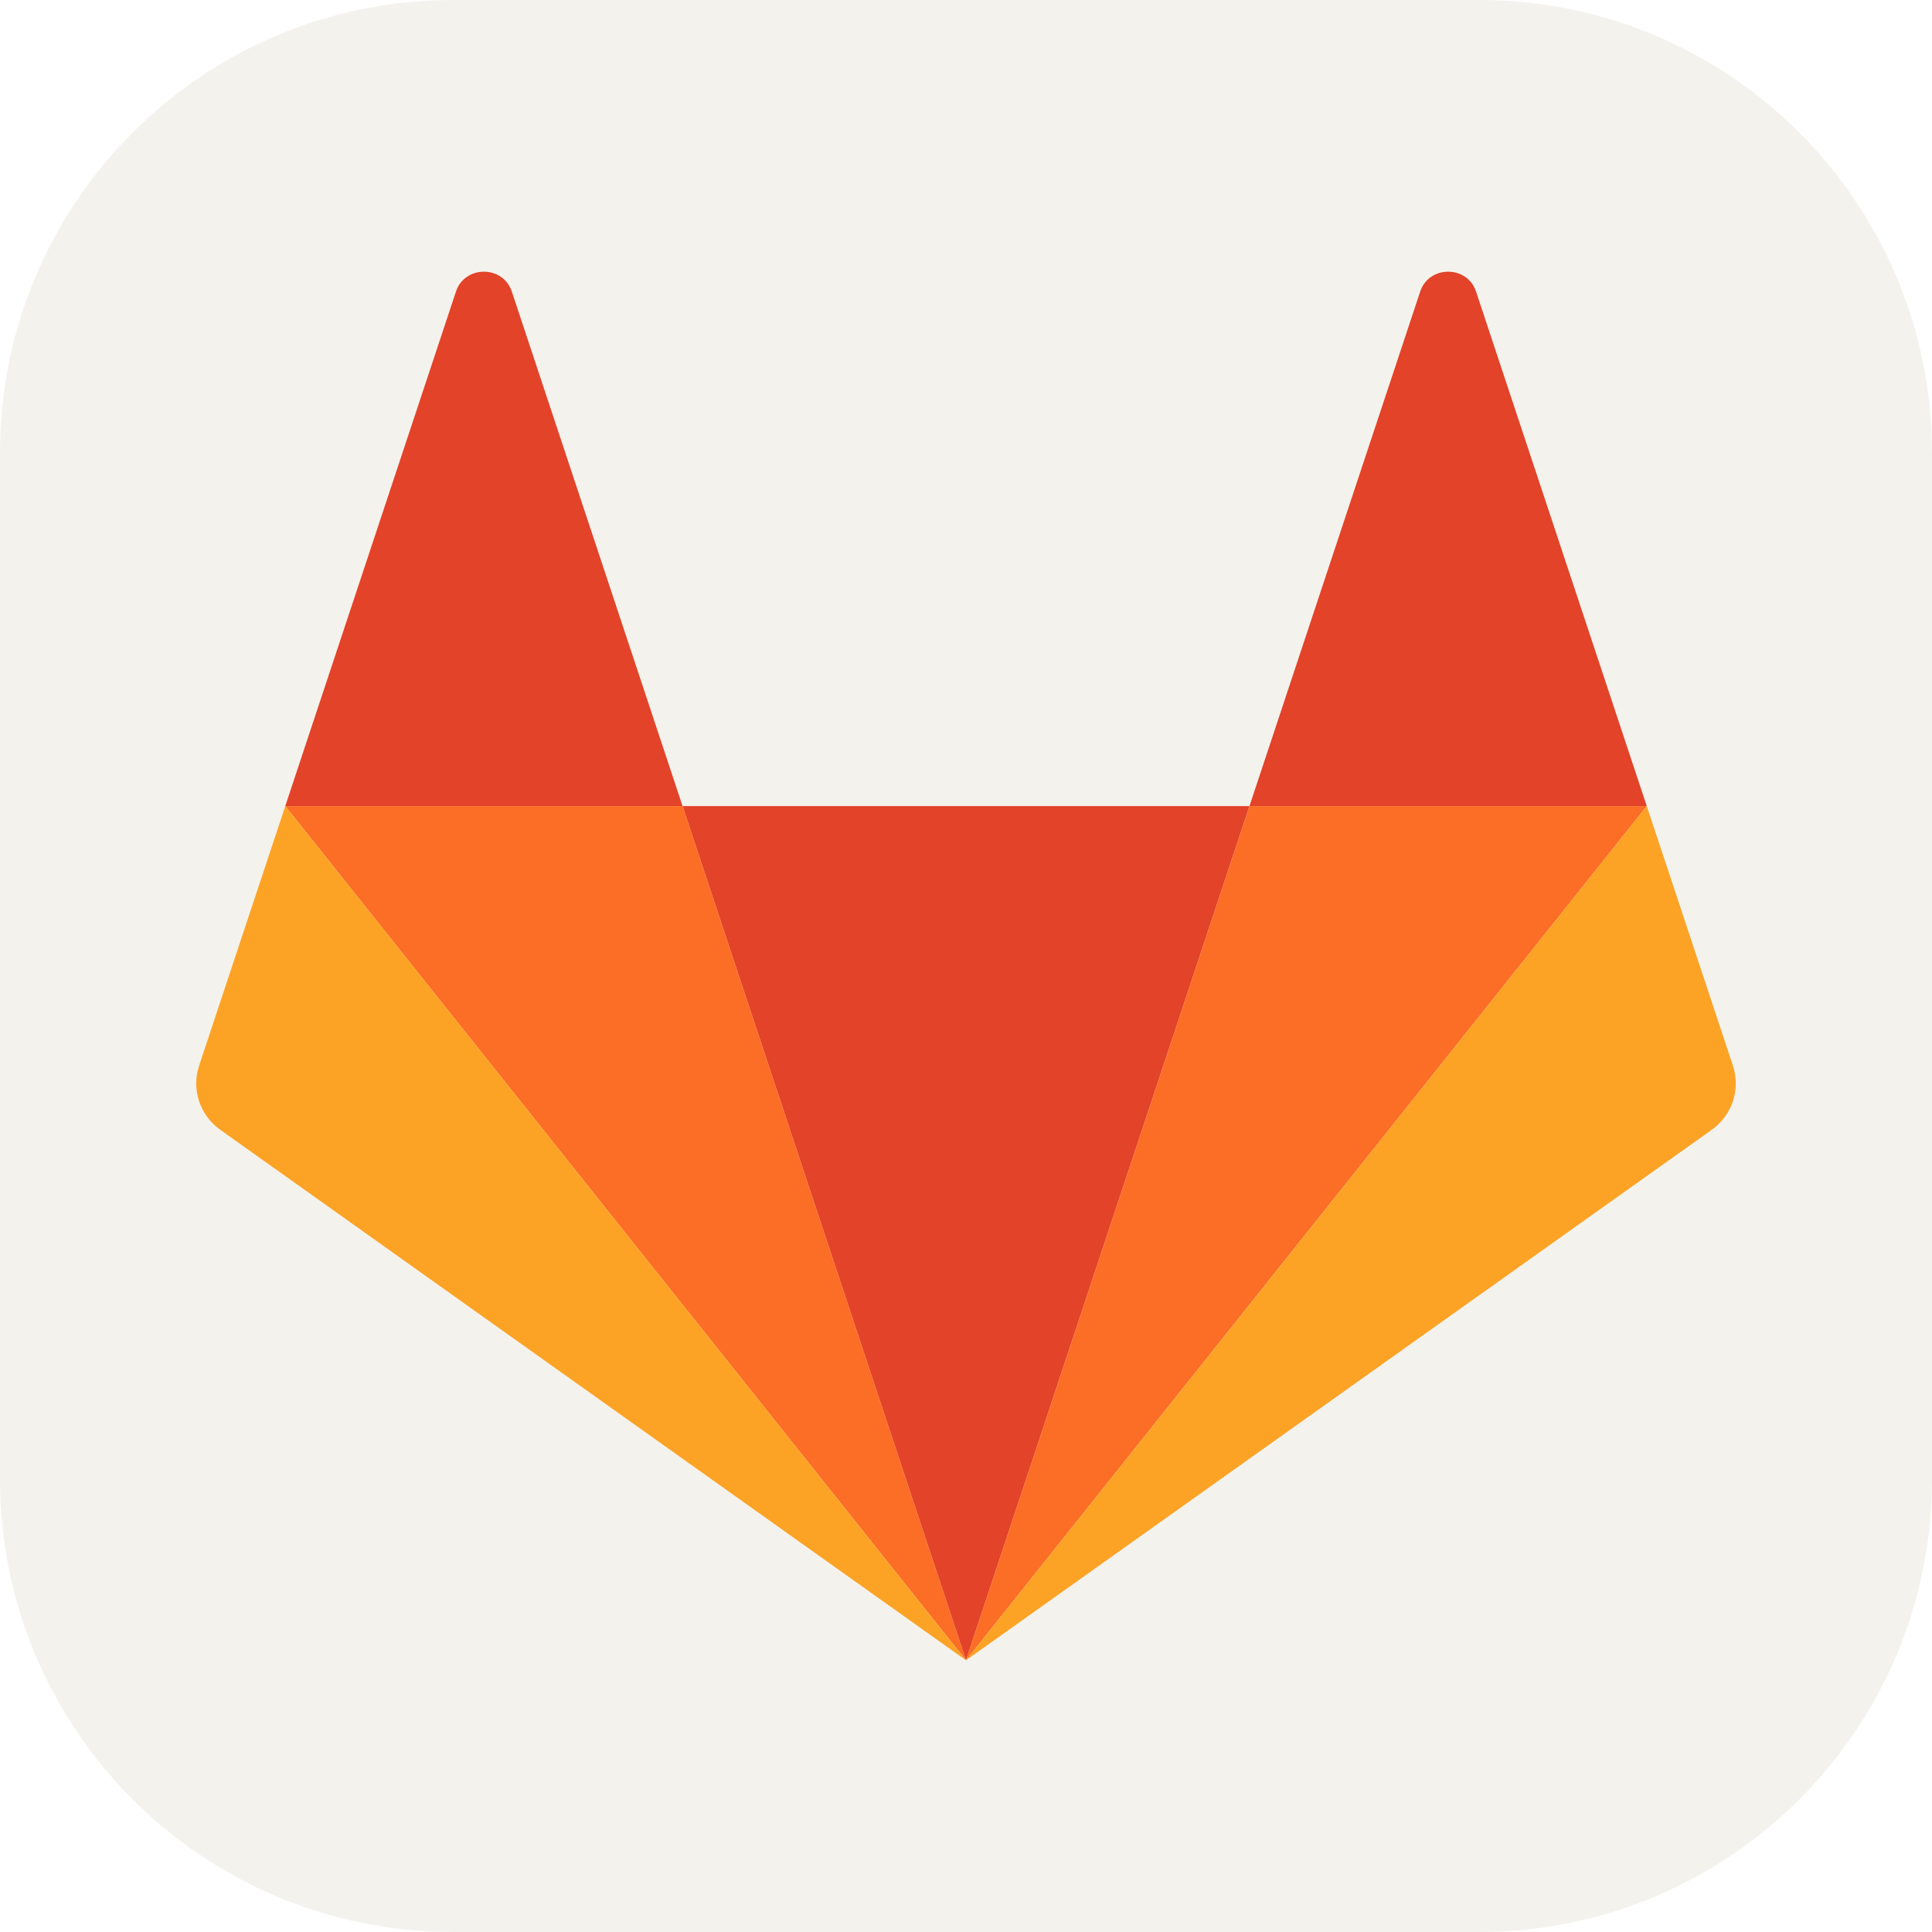
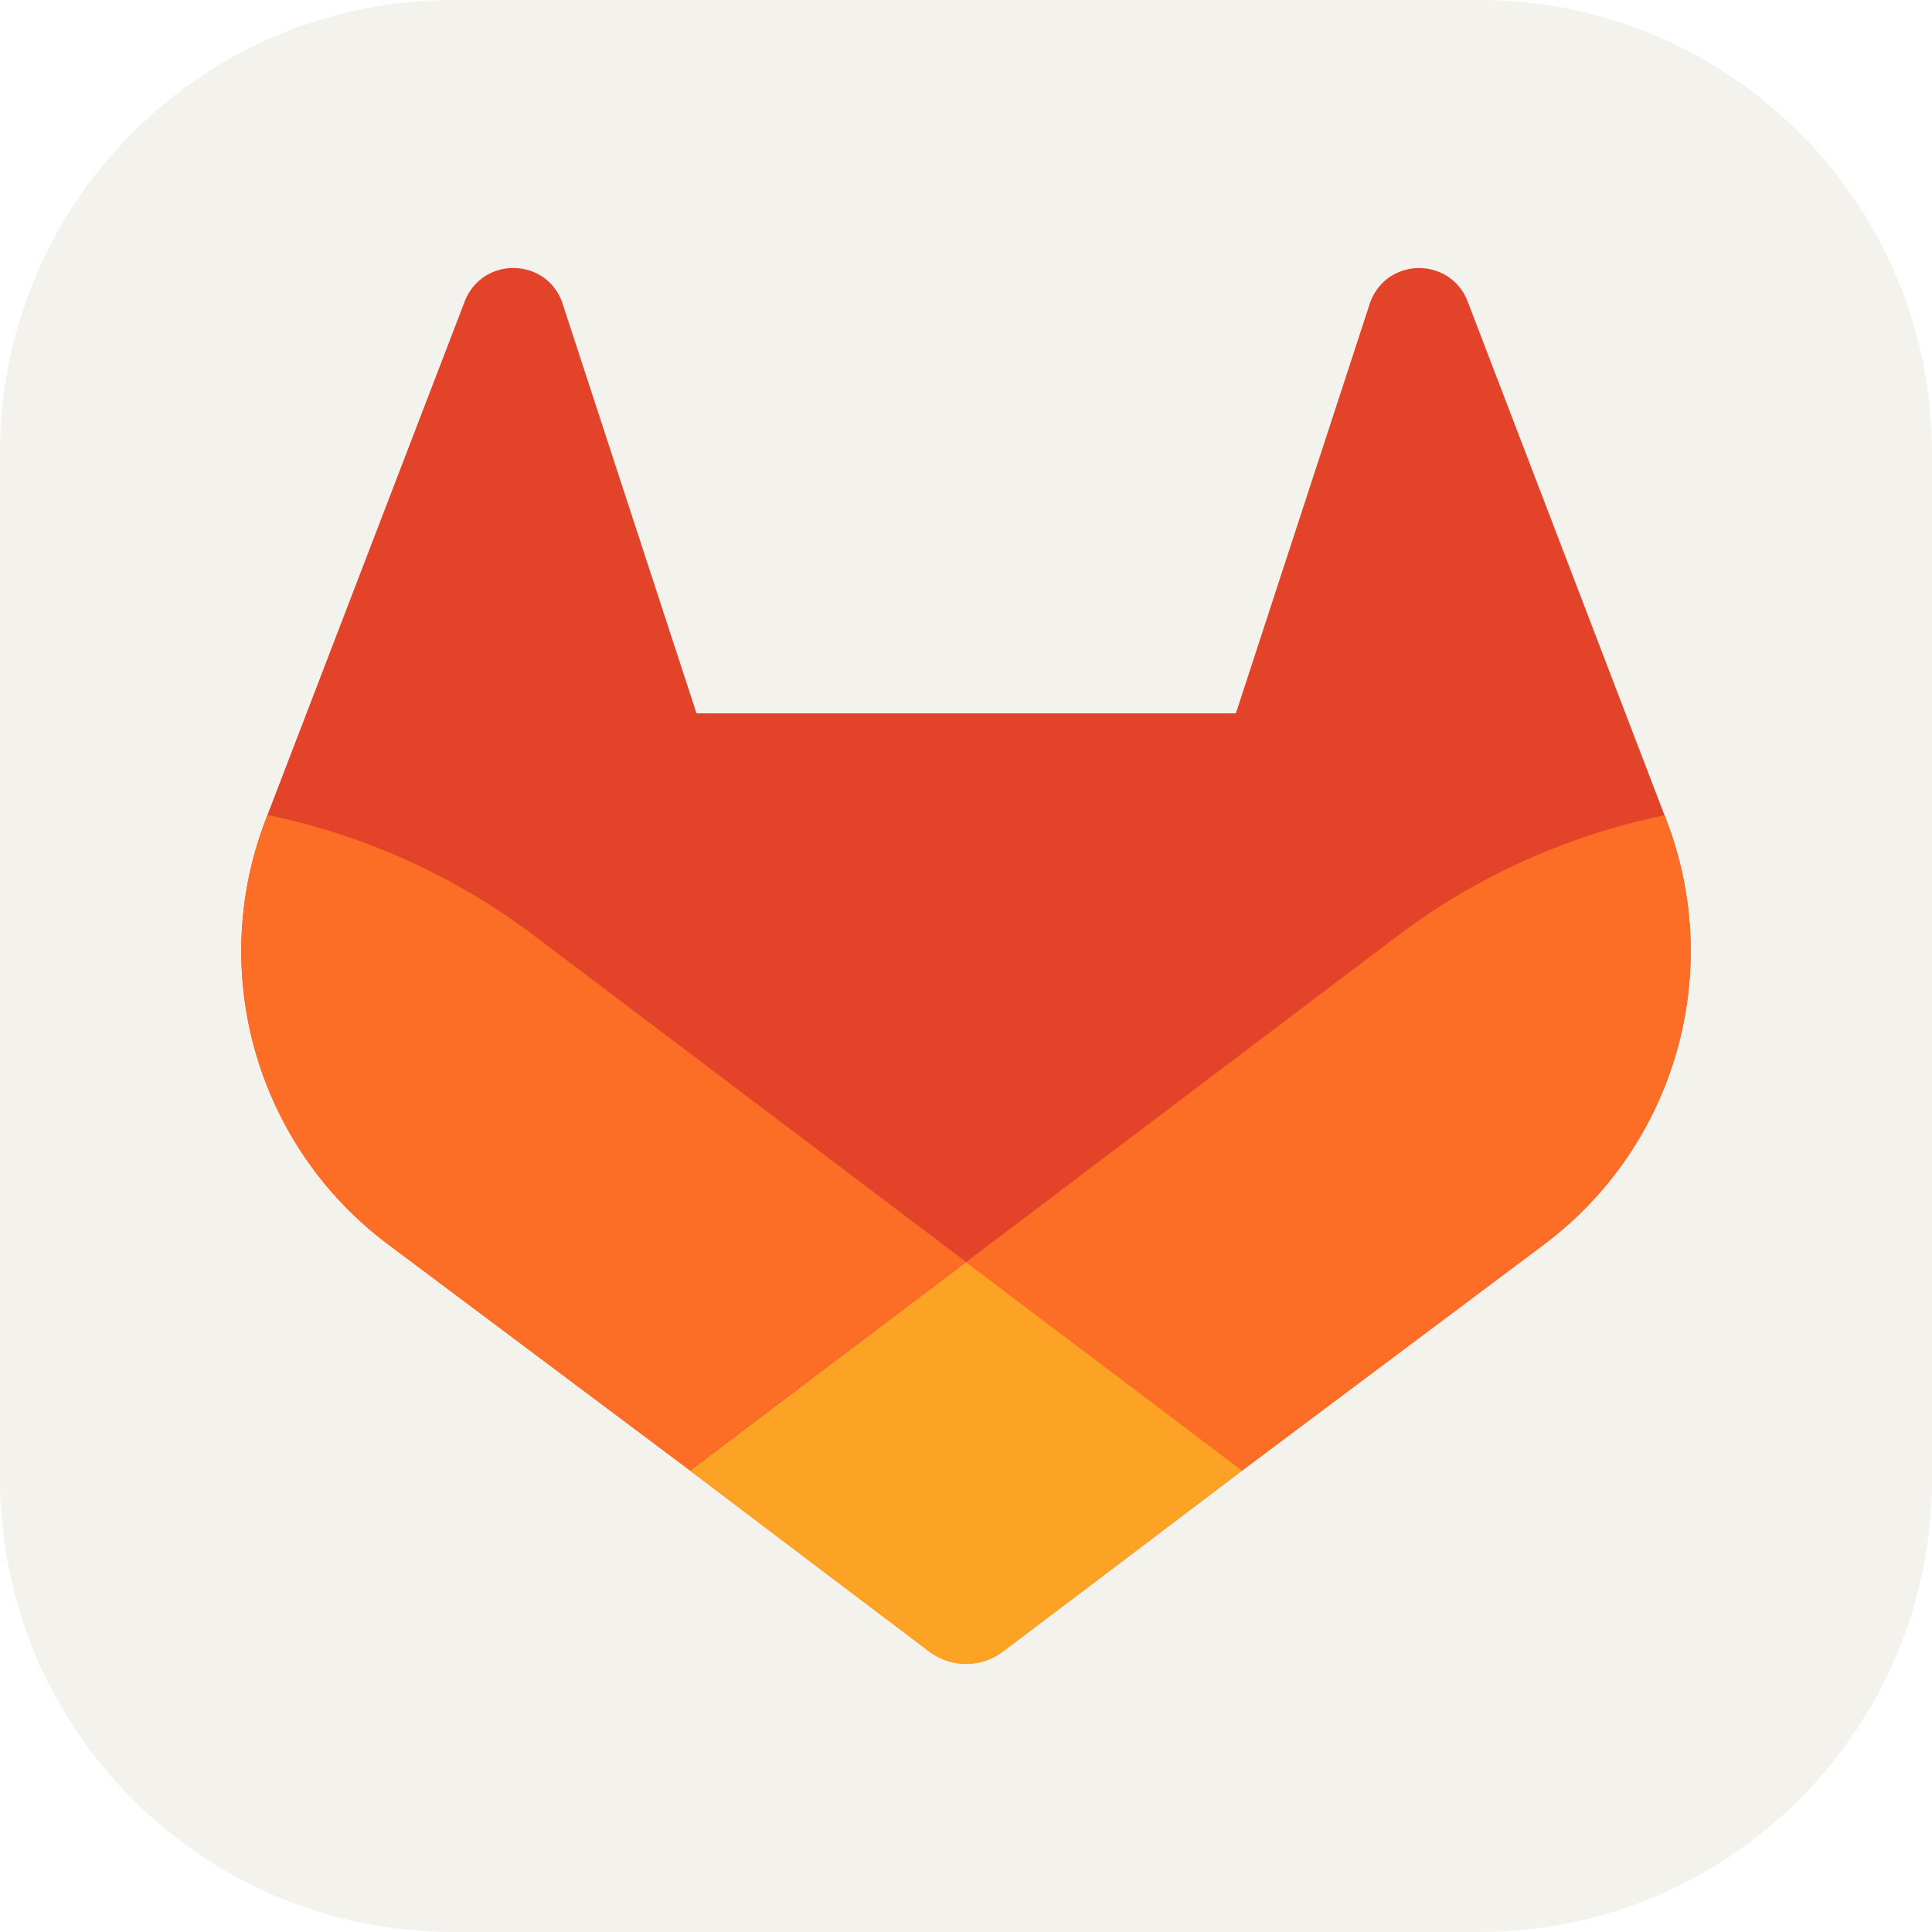
- <svg xmlns="http://www.w3.org/2000/svg" width="256" height="256" viewBox="0 0 256 256" fill="none">
-   <rect width="256" height="256" rx="60" fill="#F4F2ED" />
-   <path d="M127.999 220.001L165.561 106.809H90.441L127.999 219.997V220.001Z" fill="#E24329" />
-   <path d="M127.999 220.001L90.441 106.809H37.8L127.999 219.997V220.001Z" fill="#FC6D26" />
-   <path d="M37.801 106.806L26.383 141.206C25.34 144.342 26.477 147.78 29.205 149.719L128 220.001L37.801 106.809V106.806Z" fill="#FCA326" />
-   <path d="M37.8 106.805H90.441L67.817 38.63C66.653 35.123 61.582 35.123 60.42 38.63L37.8 106.808V106.805Z" fill="#E24329" />
-   <path d="M128 220.001L165.562 106.809H218.205L128 219.997V220.001Z" fill="#FC6D26" />
-   <path d="M218.203 106.806L229.619 141.206C230.66 144.342 229.519 147.78 226.795 149.719L128 220.001L218.203 106.809V106.806Z" fill="#FCA326" />
-   <path d="M218.202 106.805H165.562L188.184 38.63C189.349 35.124 194.419 35.124 195.581 38.63L218.205 106.808L218.202 106.805Z" fill="#E24329" />
+ <svg xmlns="http://www.w3.org/2000/svg" width="256" height="256" viewBox="0 0 256 256" fill="none" version="1.1" id="svg402" xml:space="preserve">
+   <defs id="defs406">
+     <style id="style408">.cls-1{fill:#e24329;}.cls-2{fill:#fc6d26;}.cls-3{fill:#fca326;}</style>
+   </defs>
+   <rect width="256" height="256" rx="60" fill="#F4F2ED" id="rect386" />
+   <g id="LOGO" transform="translate(-62.00001,-62.00997)">
+     <path class="cls-1" d="m 282.83,170.73 -0.27,-0.69 -26.14,-68.22 a 6.81,6.81 0 0 0 -2.69,-3.24 7,7 0 0 0 -8,0.43 7,7 0 0 0 -2.32,3.52 l -17.65,54 h -71.47 l -17.65,-54 a 6.86,6.86 0 0 0 -2.32,-3.53 7,7 0 0 0 -8,-0.43 6.87,6.87 0 0 0 -2.69,3.24 L 97.44,170 l -0.26,0.69 a 48.54,48.54 0 0 0 16.1,56.1 l 0.09,0.07 0.24,0.17 39.82,29.82 19.7,14.91 12,9.06 a 8.07,8.07 0 0 0 9.76,0 l 12,-9.06 19.7,-14.91 40.06,-30 0.1,-0.08 a 48.56,48.56 0 0 0 16.08,-56.04 z" id="path412" />
+     <path class="cls-2" d="m 282.83,170.73 -0.27,-0.69 a 88.3,88.3 0 0 0 -35.15,15.8 L 190,229.25 c 19.55,14.79 36.57,27.64 36.57,27.64 l 40.06,-30 0.1,-0.08 a 48.56,48.56 0 0 0 16.1,-56.08 z" id="path414" />
+     <path class="cls-3" d="m 153.43,256.89 19.7,14.91 12,9.06 a 8.07,8.07 0 0 0 9.76,0 l 12,-9.06 19.7,-14.91 c 0,0 -17.04,-12.89 -36.59,-27.64 -19.55,14.75 -36.57,27.64 -36.57,27.64 z" id="path416" />
+     <path class="cls-2" d="M 132.58,185.84 A 88.19,88.19 0 0 0 97.44,170 l -0.26,0.69 a 48.54,48.54 0 0 0 16.1,56.1 l 0.09,0.07 0.24,0.17 39.82,29.82 c 0,0 17,-12.85 36.57,-27.64 z" id="path418" />
+   </g>
</svg>
